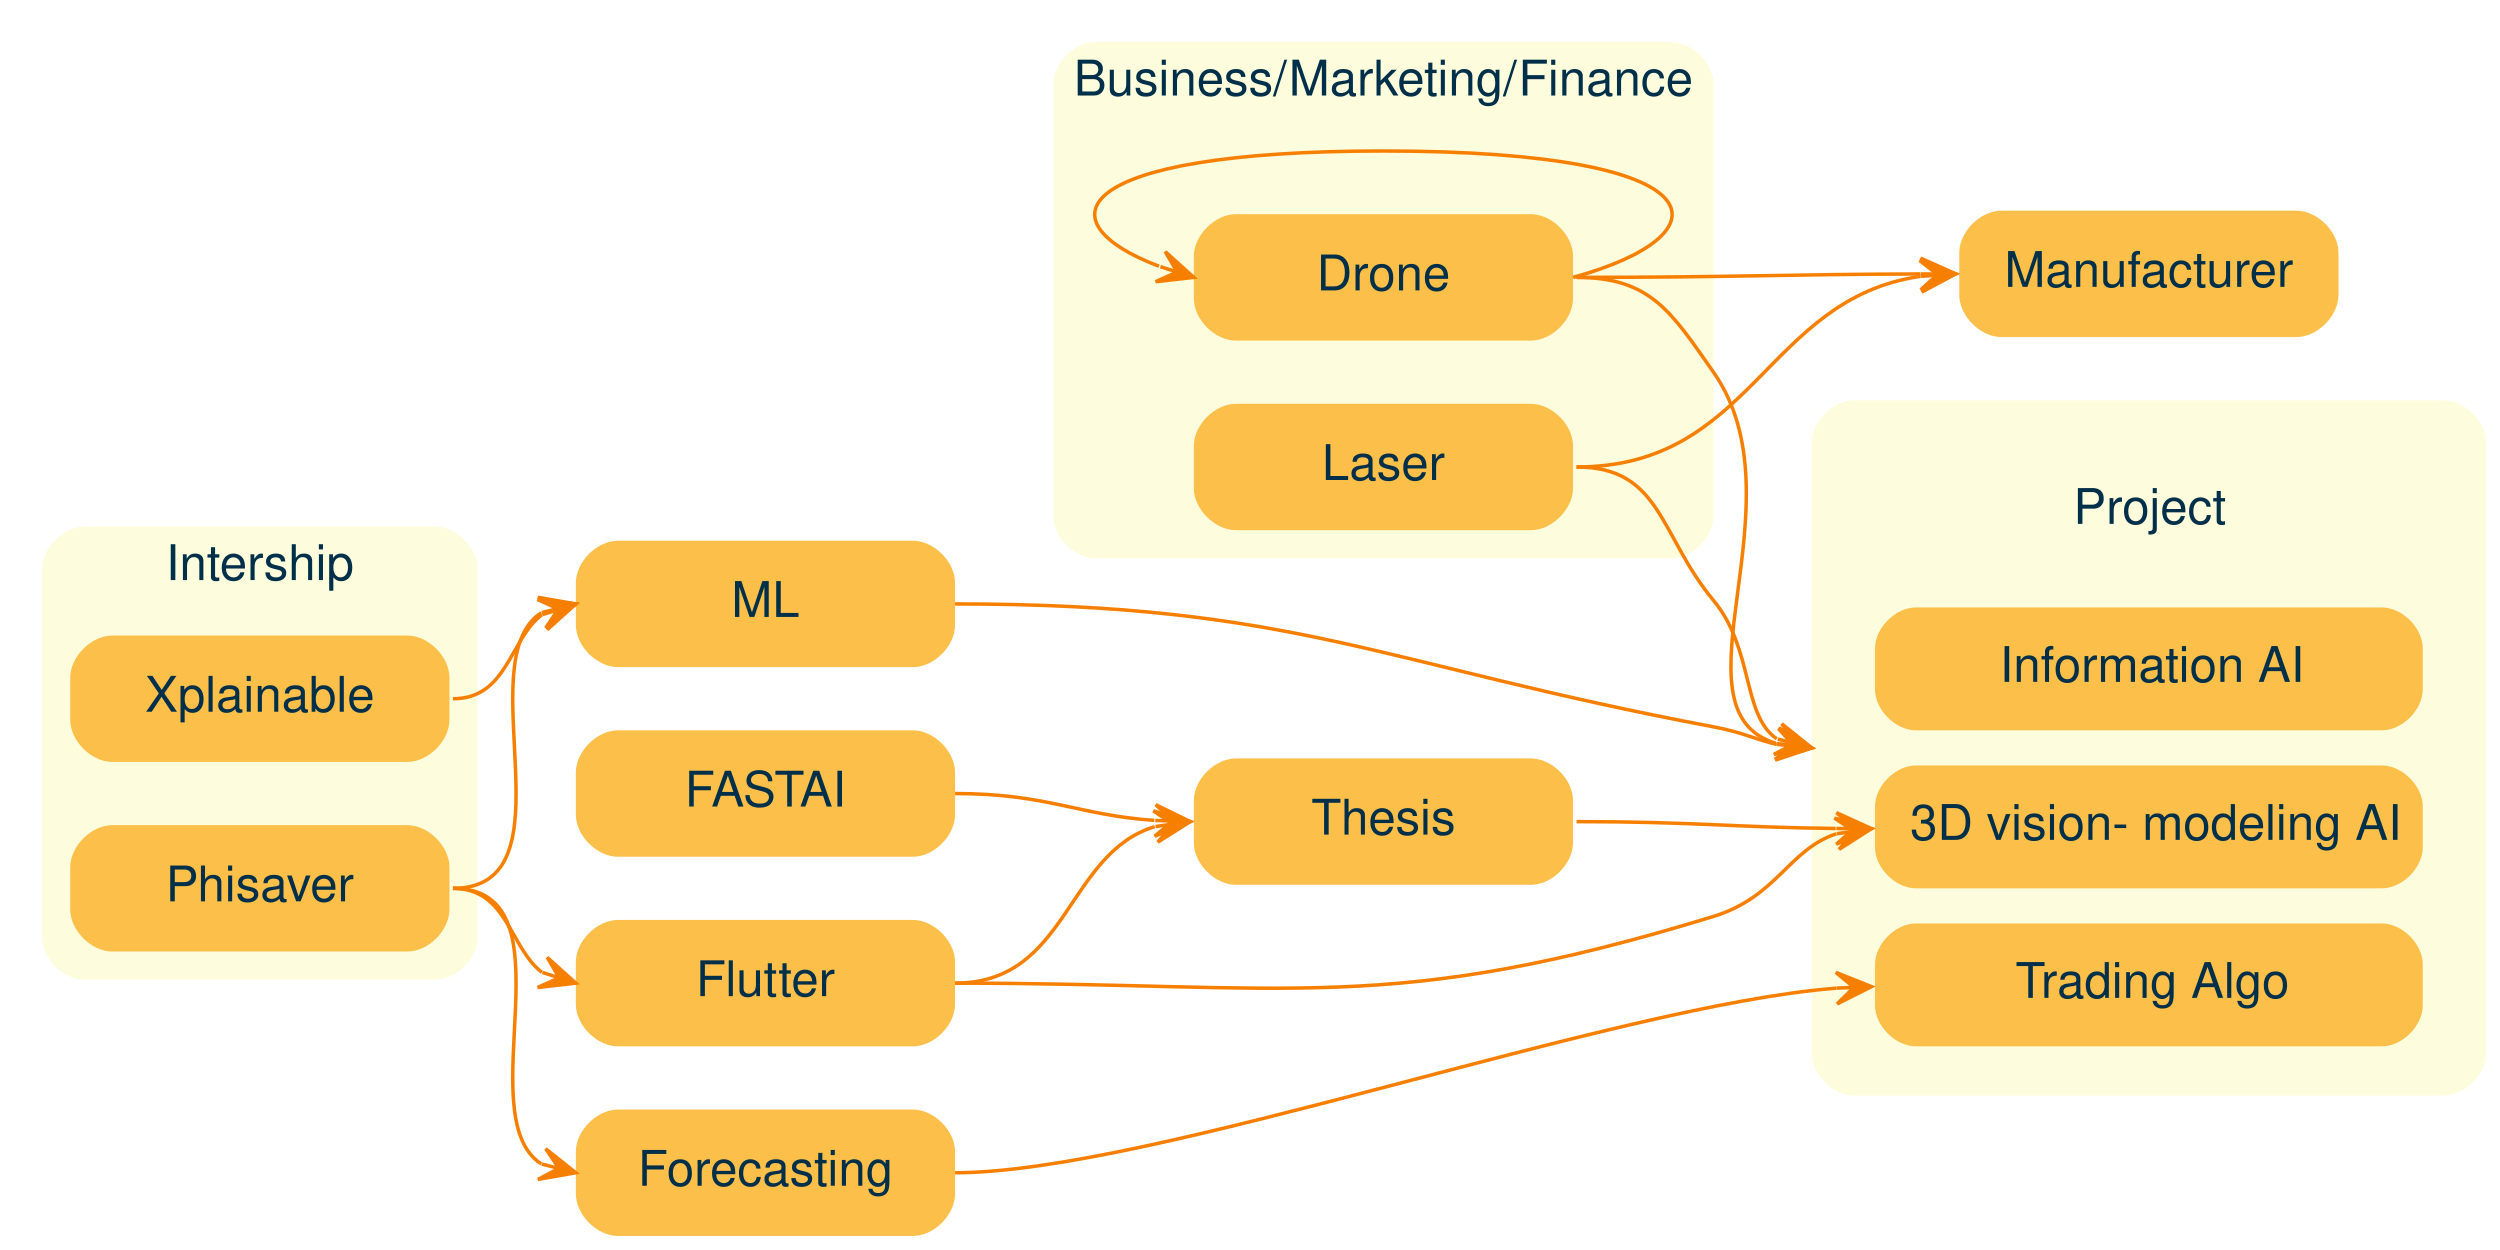
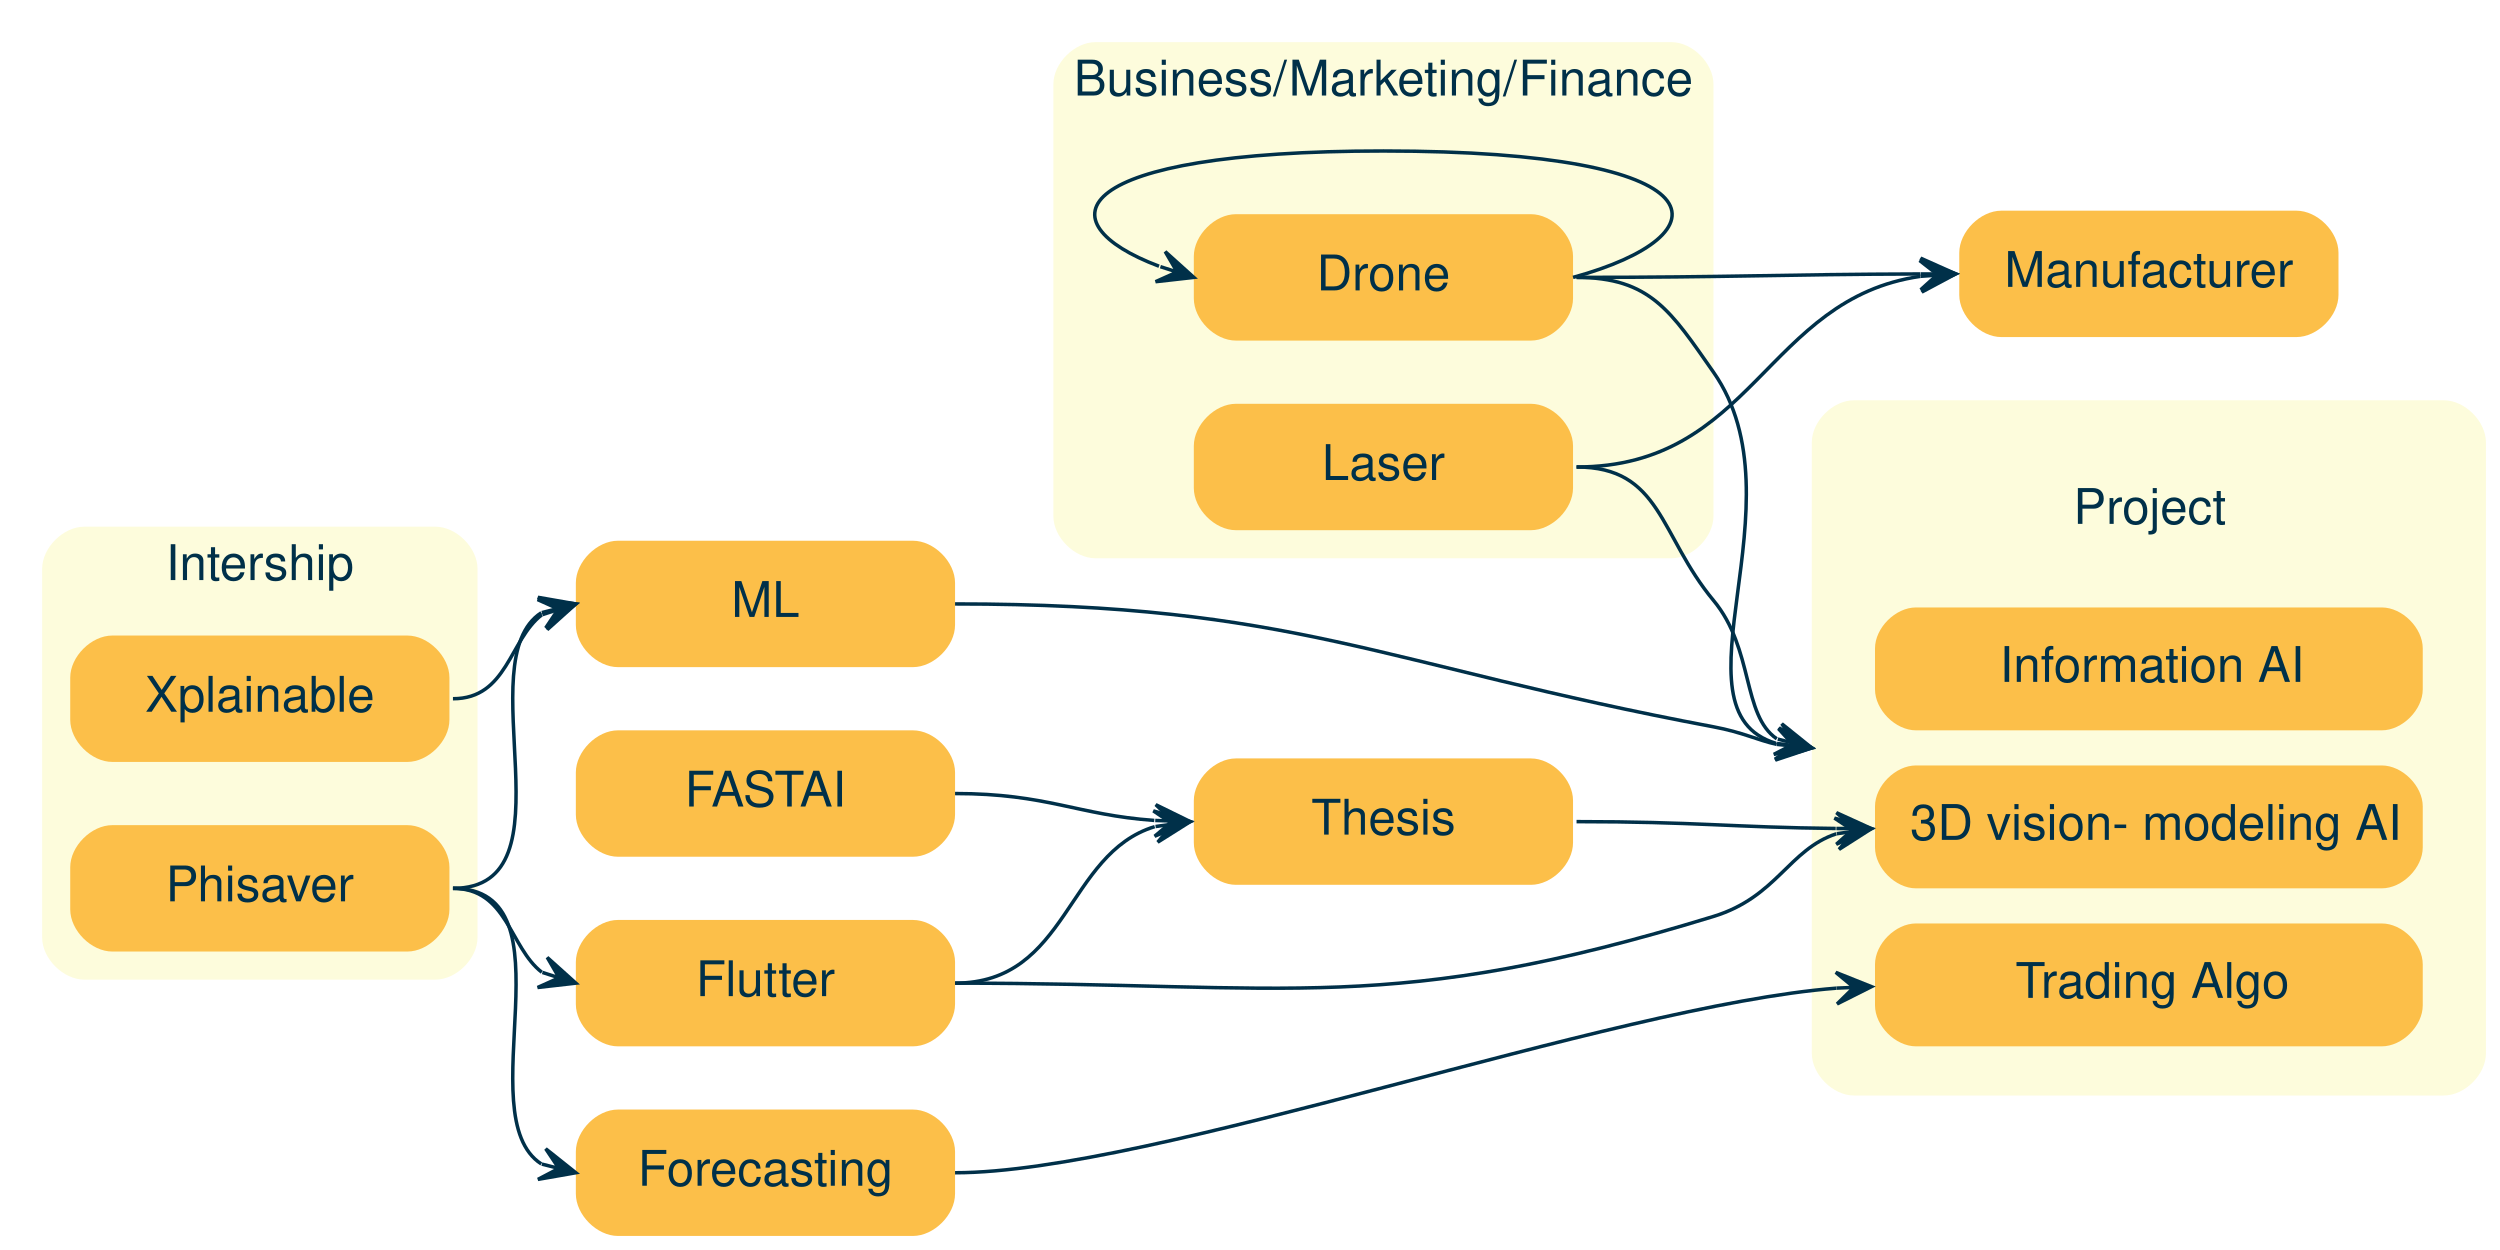
<svg xmlns="http://www.w3.org/2000/svg" width="712pt" height="356pt" viewBox="0.00 0.00 712.00 356.00">
  <g id="graph0" class="graph" transform="scale(1 1) rotate(0) translate(4 352)">
    <polygon fill="white" stroke="transparent" points="-4,4 -4,-352 708,-352 708,4 -4,4" />
    <g id="clust1" class="cluster">
      <path fill="#fdfcdc" stroke="black" stroke-width="0" d="M308,-193C308,-193 472,-193 472,-193 478,-193 484,-199 484,-205 484,-205 484,-328 484,-328 484,-334 478,-340 472,-340 472,-340 308,-340 308,-340 302,-340 296,-334 296,-328 296,-328 296,-205 296,-205 296,-199 302,-193 308,-193" />
      <text text-anchor="middle" x="390" y="-324.8" font-family="Helvetica,Arial,sans-serif" font-size="14.00" fill="#003049">Business/Marketing/Finance</text>
    </g>
    <g id="clust2" class="cluster">
      <path fill="#fdfcdc" stroke="black" stroke-width="0" d="M20,-73C20,-73 120,-73 120,-73 126,-73 132,-79 132,-85 132,-85 132,-190 132,-190 132,-196 126,-202 120,-202 120,-202 20,-202 20,-202 14,-202 8,-196 8,-190 8,-190 8,-85 8,-85 8,-79 14,-73 20,-73" />
      <text text-anchor="middle" x="70" y="-186.8" font-family="Helvetica,Arial,sans-serif" font-size="14.00" fill="#003049">Intership</text>
    </g>
    <g id="node1" class="node">
      <path fill="#fcbf49" stroke="black" stroke-width="0" d="M432,-291C432,-291 348,-291 348,-291 342,-291 336,-285 336,-279 336,-279 336,-267 336,-267 336,-261 342,-255 348,-255 348,-255 432,-255 432,-255 438,-255 444,-261 444,-267 444,-267 444,-279 444,-279 444,-285 438,-291 432,-291" />
      <text text-anchor="middle" x="390" y="-269.3" font-family="Helvetica,Arial,sans-serif" font-size="14.00" fill="#003049">Drone</text>
    </g>
    <g id="edge14" class="edge">
-       <path fill="none" stroke="#f77f00" d="M444,-273C488,-285 488,-309 390,-309 300.04,-309 292.66,-288.78 326.09,-276.18" />
-       <polygon fill="#f77f00" stroke="#f77f00" points="336,-273 327.85,-280.34 331.24,-274.53 326.48,-276.05 326.48,-276.05 326.48,-276.05 331.24,-274.53 325.1,-271.77 336,-273 336,-273" />
+       <path fill="none" stroke="#003049" d="M444,-273C488,-285 488,-309 390,-309 300.04,-309 292.66,-288.78 326.09,-276.18" />
+       <polygon fill="#003049" stroke="#003049" points="336,-273 327.85,-280.34 331.24,-274.53 326.48,-276.05 326.48,-276.05 326.48,-276.05 331.24,-274.53 325.1,-271.77 336,-273 336,-273" />
    </g>
    <g id="node5" class="node">
      <path fill="#fdfcdc" stroke="black" stroke-width="0" d="M692,-238C692,-238 524,-238 524,-238 518,-238 512,-232 512,-226 512,-226 512,-52 512,-52 512,-46 518,-40 524,-40 524,-40 692,-40 692,-40 698,-40 704,-46 704,-52 704,-52 704,-226 704,-226 704,-232 698,-238 692,-238" />
      <text text-anchor="start" x="586.5" y="-202.8" font-family="Helvetica,Arial,sans-serif" font-size="14.00" fill="#003049">Project</text>
      <path fill="#fcbf49" stroke="transparent" d="M541.67,-144C541.67,-144 674.33,-144 674.33,-144 680.17,-144 686,-149.83 686,-155.67 686,-155.67 686,-167.33 686,-167.33 686,-173.17 680.17,-179 674.33,-179 674.33,-179 541.67,-179 541.67,-179 535.83,-179 530,-173.17 530,-167.33 530,-167.33 530,-155.67 530,-155.67 530,-149.83 535.83,-144 541.67,-144" />
      <text text-anchor="start" x="565.5" y="-157.8" font-family="Helvetica,Arial,sans-serif" font-size="14.00" fill="#003049">Information AI</text>
      <path fill="#fcbf49" stroke="transparent" d="M541.67,-99C541.67,-99 674.33,-99 674.33,-99 680.17,-99 686,-104.83 686,-110.67 686,-110.67 686,-122.33 686,-122.33 686,-128.17 680.17,-134 674.33,-134 674.33,-134 541.67,-134 541.67,-134 535.83,-134 530,-128.17 530,-122.33 530,-122.33 530,-110.67 530,-110.67 530,-104.83 535.83,-99 541.67,-99" />
      <text text-anchor="start" x="540" y="-112.8" font-family="Helvetica,Arial,sans-serif" font-size="14.00" fill="#003049">3D vision- modeling AI</text>
      <path fill="#fcbf49" stroke="transparent" d="M541.67,-54C541.67,-54 674.33,-54 674.33,-54 680.17,-54 686,-59.83 686,-65.67 686,-65.67 686,-77.33 686,-77.33 686,-83.17 680.17,-89 674.33,-89 674.33,-89 541.67,-89 541.67,-89 535.83,-89 530,-83.17 530,-77.33 530,-77.33 530,-65.67 530,-65.67 530,-59.83 535.83,-54 541.67,-54" />
      <text text-anchor="start" x="570" y="-67.8" font-family="Helvetica,Arial,sans-serif" font-size="14.00" fill="#003049">Trading Algo</text>
    </g>
    <g id="edge13" class="edge">
-       <path fill="none" stroke="#f77f00" d="M445,-273C466.08,-273 471.91,-263.27 484,-246 509.87,-209.03 470.42,-149.77 501.79,-140.3" />
-       <polygon fill="#f77f00" stroke="#f77f00" points="512,-139 502.65,-144.72 507.04,-139.63 502.08,-140.26 502.08,-140.26 502.08,-140.26 507.04,-139.63 501.51,-135.8 512,-139 512,-139" />
+       <path fill="none" stroke="#003049" d="M445,-273C466.08,-273 471.91,-263.27 484,-246 509.87,-209.03 470.42,-149.77 501.79,-140.3" />
+       <polygon fill="#003049" stroke="#003049" points="512,-139 502.65,-144.72 507.04,-139.63 502.08,-140.26 502.08,-140.26 502.08,-140.26 507.04,-139.63 501.51,-135.8 512,-139 512,-139" />
    </g>
    <g id="node11" class="node">
      <path fill="#fcbf49" stroke="black" stroke-width="0" d="M650,-292C650,-292 566,-292 566,-292 560,-292 554,-286 554,-280 554,-280 554,-268 554,-268 554,-262 560,-256 566,-256 566,-256 650,-256 650,-256 656,-256 662,-262 662,-268 662,-268 662,-280 662,-280 662,-286 656,-292 650,-292" />
      <text text-anchor="middle" x="608" y="-270.3" font-family="Helvetica,Arial,sans-serif" font-size="14.00" fill="#003049">Manufacturer</text>
    </g>
    <g id="edge15" class="edge">
-       <path fill="none" stroke="#f77f00" d="M445,-273C489.44,-273 503.02,-273.86 542.88,-273.98" />
-       <polygon fill="#f77f00" stroke="#f77f00" points="553,-274 542.99,-278.48 548,-273.99 543,-273.98 543,-273.98 543,-273.98 548,-273.99 543.01,-269.48 553,-274 553,-274" />
+       <path fill="none" stroke="#003049" d="M445,-273C489.44,-273 503.02,-273.86 542.88,-273.98" />
+       <polygon fill="#003049" stroke="#003049" points="553,-274 542.99,-278.48 548,-273.99 543,-273.98 543,-273.98 543,-273.98 548,-273.99 543.01,-269.48 553,-274 553,-274" />
    </g>
    <g id="node2" class="node">
      <path fill="#fcbf49" stroke="black" stroke-width="0" d="M432,-237C432,-237 348,-237 348,-237 342,-237 336,-231 336,-225 336,-225 336,-213 336,-213 336,-207 342,-201 348,-201 348,-201 432,-201 432,-201 438,-201 444,-207 444,-213 444,-213 444,-225 444,-225 444,-231 438,-237 432,-237" />
      <text text-anchor="middle" x="390" y="-215.3" font-family="Helvetica,Arial,sans-serif" font-size="14.00" fill="#003049">Laser</text>
    </g>
    <g id="edge11" class="edge">
-       <path fill="none" stroke="#f77f00" d="M445,-219C469.2,-219 468.54,-199.62 484,-181 495.54,-167.11 492.11,-148.38 502.02,-141.59" />
-       <polygon fill="#f77f00" stroke="#f77f00" points="512,-139 503.45,-145.87 507.16,-140.26 502.32,-141.51 502.32,-141.51 502.32,-141.51 507.16,-140.26 501.19,-137.16 512,-139 512,-139" />
+       <path fill="none" stroke="#003049" d="M445,-219C469.2,-219 468.54,-199.62 484,-181 495.54,-167.11 492.11,-148.38 502.02,-141.59" />
+       <polygon fill="#003049" stroke="#003049" points="512,-139 503.45,-145.87 507.16,-140.26 502.32,-141.51 502.32,-141.51 502.32,-141.51 507.16,-140.26 501.19,-137.16 512,-139 512,-139" />
    </g>
    <g id="edge12" class="edge">
-       <path fill="none" stroke="#f77f00" d="M445,-219C495.29,-219 498.86,-266.94 542.95,-273.3" />
-       <polygon fill="#f77f00" stroke="#f77f00" points="553,-274 542.71,-277.8 548.01,-273.65 543.02,-273.31 543.02,-273.31 543.02,-273.31 548.01,-273.65 543.33,-268.82 553,-274 553,-274" />
+       <path fill="none" stroke="#003049" d="M445,-219C495.29,-219 498.86,-266.94 542.95,-273.3" />
+       <polygon fill="#003049" stroke="#003049" points="553,-274 542.71,-277.8 548.01,-273.65 543.02,-273.31 543.02,-273.31 543.02,-273.31 548.01,-273.65 543.33,-268.82 553,-274 553,-274" />
    </g>
    <g id="node3" class="node">
      <path fill="#fcbf49" stroke="black" stroke-width="0" d="M112,-117C112,-117 28,-117 28,-117 22,-117 16,-111 16,-105 16,-105 16,-93 16,-93 16,-87 22,-81 28,-81 28,-81 112,-81 112,-81 118,-81 124,-87 124,-93 124,-93 124,-105 124,-105 124,-111 118,-117 112,-117" />
      <text text-anchor="middle" x="70" y="-95.3" font-family="Helvetica,Arial,sans-serif" font-size="14.00" fill="#003049">Phisaver</text>
    </g>
    <g id="node8" class="node">
      <path fill="#fcbf49" stroke="black" stroke-width="0" d="M256,-90C256,-90 172,-90 172,-90 166,-90 160,-84 160,-78 160,-78 160,-66 160,-66 160,-60 166,-54 172,-54 172,-54 256,-54 256,-54 262,-54 268,-60 268,-66 268,-66 268,-78 268,-78 268,-84 262,-90 256,-90" />
      <text text-anchor="middle" x="214" y="-68.3" font-family="Helvetica,Arial,sans-serif" font-size="14.00" fill="#003049">Flutter</text>
    </g>
    <g id="edge3" class="edge">
-       <path fill="none" stroke="#f77f00" d="M125,-99C140.5,-99 141.1,-82.19 150.31,-75.1" />
-       <polygon fill="#f77f00" stroke="#f77f00" points="160,-72 151.85,-79.33 155.24,-73.52 150.48,-75.05 150.48,-75.05 150.48,-75.05 155.24,-73.52 149.1,-70.76 160,-72 160,-72" />
+       <path fill="none" stroke="#003049" d="M125,-99C140.5,-99 141.1,-82.19 150.31,-75.1" />
+       <polygon fill="#003049" stroke="#003049" points="160,-72 151.85,-79.33 155.24,-73.52 150.48,-75.05 150.48,-75.05 150.48,-75.05 155.24,-73.52 149.1,-70.76 160,-72 160,-72" />
    </g>
    <g id="node9" class="node">
      <path fill="#fcbf49" stroke="black" stroke-width="0" d="M256,-36C256,-36 172,-36 172,-36 166,-36 160,-30 160,-24 160,-24 160,-12 160,-12 160,-6 166,0 172,0 172,0 256,0 256,0 262,0 268,-6 268,-12 268,-12 268,-24 268,-24 268,-30 262,-36 256,-36" />
      <text text-anchor="middle" x="214" y="-14.3" font-family="Helvetica,Arial,sans-serif" font-size="14.00" fill="#003049">Forecasting</text>
    </g>
    <g id="edge4" class="edge">
-       <path fill="none" stroke="#f77f00" d="M125,-99C160.08,-99 129.03,-34.18 150.16,-20.51" />
-       <polygon fill="#f77f00" stroke="#f77f00" points="160,-18 151.42,-24.83 155.16,-19.24 150.31,-20.47 150.31,-20.47 150.31,-20.47 155.16,-19.24 149.2,-16.11 160,-18 160,-18" />
+       <path fill="none" stroke="#003049" d="M125,-99C160.08,-99 129.03,-34.18 150.16,-20.51" />
+       <polygon fill="#003049" stroke="#003049" points="160,-18 151.42,-24.83 155.16,-19.24 150.31,-20.47 150.31,-20.47 150.31,-20.47 155.16,-19.24 149.2,-16.11 160,-18 160,-18" />
    </g>
    <g id="node10" class="node">
      <path fill="#fcbf49" stroke="black" stroke-width="0" d="M256,-198C256,-198 172,-198 172,-198 166,-198 160,-192 160,-186 160,-186 160,-174 160,-174 160,-168 166,-162 172,-162 172,-162 256,-162 256,-162 262,-162 268,-168 268,-174 268,-174 268,-186 268,-186 268,-192 262,-198 256,-198" />
      <text text-anchor="middle" x="214" y="-176.3" font-family="Helvetica,Arial,sans-serif" font-size="14.00" fill="#003049">ML</text>
    </g>
    <g id="edge5" class="edge">
-       <path fill="none" stroke="#f77f00" d="M125,-99C160.08,-99 129.03,-163.82 150.16,-177.49" />
-       <polygon fill="#f77f00" stroke="#f77f00" points="160,-180 149.2,-181.89 155.16,-178.76 150.31,-177.53 150.31,-177.53 150.31,-177.53 155.16,-178.76 151.42,-173.17 160,-180 160,-180" />
+       <path fill="none" stroke="#003049" d="M125,-99C160.08,-99 129.03,-163.82 150.16,-177.49" />
+       <polygon fill="#003049" stroke="#003049" points="160,-180 149.2,-181.89 155.16,-178.76 150.31,-177.53 150.31,-177.53 150.31,-177.53 155.16,-178.76 151.42,-173.17 160,-180 160,-180" />
    </g>
    <g id="node4" class="node">
      <path fill="#fcbf49" stroke="black" stroke-width="0" d="M112,-171C112,-171 28,-171 28,-171 22,-171 16,-165 16,-159 16,-159 16,-147 16,-147 16,-141 22,-135 28,-135 28,-135 112,-135 112,-135 118,-135 124,-141 124,-147 124,-147 124,-159 124,-159 124,-165 118,-171 112,-171" />
      <text text-anchor="middle" x="70" y="-149.3" font-family="Helvetica,Arial,sans-serif" font-size="14.00" fill="#003049">Xplainable</text>
    </g>
    <g id="edge9" class="edge">
-       <path fill="none" stroke="#f77f00" d="M125,-153C140.5,-153 141.1,-169.81 150.31,-176.9" />
-       <polygon fill="#f77f00" stroke="#f77f00" points="160,-180 149.1,-181.24 155.24,-178.48 150.48,-176.95 150.48,-176.95 150.48,-176.95 155.24,-178.48 151.85,-172.67 160,-180 160,-180" />
+       <path fill="none" stroke="#003049" d="M125,-153C140.5,-153 141.1,-169.81 150.31,-176.9" />
+       <polygon fill="#003049" stroke="#003049" points="160,-180 149.1,-181.24 155.24,-178.48 150.48,-176.95 150.48,-176.95 150.48,-176.95 155.24,-178.48 151.85,-172.67 160,-180 160,-180" />
    </g>
    <g id="node6" class="node">
      <path fill="#fcbf49" stroke="black" stroke-width="0" d="M256,-144C256,-144 172,-144 172,-144 166,-144 160,-138 160,-132 160,-132 160,-120 160,-120 160,-114 166,-108 172,-108 172,-108 256,-108 256,-108 262,-108 268,-114 268,-120 268,-120 268,-132 268,-132 268,-138 262,-144 256,-144" />
      <text text-anchor="middle" x="214" y="-122.3" font-family="Helvetica,Arial,sans-serif" font-size="14.00" fill="#003049">FASTAI</text>
    </g>
    <g id="node7" class="node">
      <path fill="#fcbf49" stroke="black" stroke-width="0" d="M432,-136C432,-136 348,-136 348,-136 342,-136 336,-130 336,-124 336,-124 336,-112 336,-112 336,-106 342,-100 348,-100 348,-100 432,-100 432,-100 438,-100 444,-106 444,-112 444,-112 444,-124 444,-124 444,-130 438,-136 432,-136" />
      <text text-anchor="middle" x="390" y="-114.3" font-family="Helvetica,Arial,sans-serif" font-size="14.00" fill="#003049">Thesis</text>
    </g>
    <g id="edge1" class="edge">
-       <path fill="none" stroke="#f77f00" d="M268,-126C294.24,-126 302.9,-119.88 324.74,-118.34" />
-       <polygon fill="#f77f00" stroke="#f77f00" points="335,-118 325.16,-122.83 330,-118.17 325.01,-118.33 325.01,-118.33 325.01,-118.33 330,-118.17 324.85,-113.84 335,-118 335,-118" />
+       <path fill="none" stroke="#003049" d="M268,-126C294.24,-126 302.9,-119.88 324.74,-118.34" />
+       <polygon fill="#003049" stroke="#003049" points="335,-118 325.16,-122.83 330,-118.17 325.01,-118.33 325.01,-118.33 325.01,-118.33 330,-118.17 324.85,-113.84 335,-118 335,-118" />
    </g>
    <g id="edge2" class="edge">
-       <path fill="none" stroke="#f77f00" d="M445,-118C478.7,-118 489.57,-116.37 518.81,-116.05" />
-       <polygon fill="#f77f00" stroke="#f77f00" points="529,-116 519.02,-120.55 524,-116.03 519,-116.05 519,-116.05 519,-116.05 524,-116.03 518.98,-111.55 529,-116 529,-116" />
+       <path fill="none" stroke="#003049" d="M445,-118C478.7,-118 489.57,-116.37 518.81,-116.05" />
+       <polygon fill="#003049" stroke="#003049" points="529,-116 519.02,-120.55 524,-116.03 519,-116.05 519,-116.05 519,-116.05 524,-116.03 518.98,-111.55 529,-116 529,-116" />
    </g>
    <g id="edge7" class="edge">
-       <path fill="none" stroke="#f77f00" d="M268,-72C364.37,-72 391.86,-62.76 484,-91 502.11,-96.55 505.4,-110.05 518.98,-114.53" />
-       <polygon fill="#f77f00" stroke="#f77f00" points="529,-116 518.45,-119 524.05,-115.27 519.11,-114.55 519.11,-114.55 519.11,-114.55 524.05,-115.27 519.76,-110.1 529,-116 529,-116" />
+       <path fill="none" stroke="#003049" d="M268,-72C364.37,-72 391.86,-62.76 484,-91 502.11,-96.55 505.4,-110.05 518.98,-114.53" />
+       <polygon fill="#003049" stroke="#003049" points="529,-116 518.45,-119 524.05,-115.27 519.11,-114.55 519.11,-114.55 519.11,-114.55 524.05,-115.27 519.76,-110.1 529,-116 529,-116" />
    </g>
    <g id="edge8" class="edge">
-       <path fill="none" stroke="#f77f00" d="M268,-72C300.31,-72 299.52,-108.81 324.85,-116.57" />
-       <polygon fill="#f77f00" stroke="#f77f00" points="335,-118 324.47,-121.06 330.05,-117.3 325.1,-116.61 325.1,-116.61 325.1,-116.61 330.05,-117.3 325.72,-112.15 335,-118 335,-118" />
+       <path fill="none" stroke="#003049" d="M268,-72C300.31,-72 299.52,-108.81 324.85,-116.57" />
+       <polygon fill="#003049" stroke="#003049" points="335,-118 324.47,-121.06 330.05,-117.3 325.1,-116.61 325.1,-116.61 325.1,-116.61 330.05,-117.3 325.72,-112.15 335,-118 335,-118" />
    </g>
    <g id="edge6" class="edge">
-       <path fill="none" stroke="#f77f00" d="M268,-18C324.06,-18 455.01,-65.56 518.97,-70.57" />
-       <polygon fill="#f77f00" stroke="#f77f00" points="529,-71 518.82,-75.07 524,-70.79 519.01,-70.58 519.01,-70.58 519.01,-70.58 524,-70.79 519.2,-66.08 529,-71 529,-71" />
+       <path fill="none" stroke="#003049" d="M268,-18C324.06,-18 455.01,-65.56 518.97,-70.57" />
+       <polygon fill="#003049" stroke="#003049" points="529,-71 518.82,-75.07 524,-70.79 519.01,-70.58 519.01,-70.58 519.01,-70.58 524,-70.79 519.2,-66.08 529,-71 529,-71" />
    </g>
    <g id="edge10" class="edge">
-       <path fill="none" stroke="#f77f00" d="M268,-180C365.25,-180 388.42,-162.97 484,-145 492.4,-143.42 496.41,-141.25 501.99,-140" />
-       <polygon fill="#f77f00" stroke="#f77f00" points="512,-139 502.5,-144.48 507.02,-139.5 502.05,-140 502.05,-140 502.05,-140 507.02,-139.5 501.6,-135.52 512,-139 512,-139" />
+       <path fill="none" stroke="#003049" d="M268,-180C365.25,-180 388.42,-162.97 484,-145 492.4,-143.42 496.41,-141.25 501.99,-140" />
+       <polygon fill="#003049" stroke="#003049" points="512,-139 502.5,-144.48 507.02,-139.5 502.05,-140 502.05,-140 502.05,-140 507.02,-139.5 501.6,-135.52 512,-139 512,-139" />
    </g>
  </g>
</svg>
